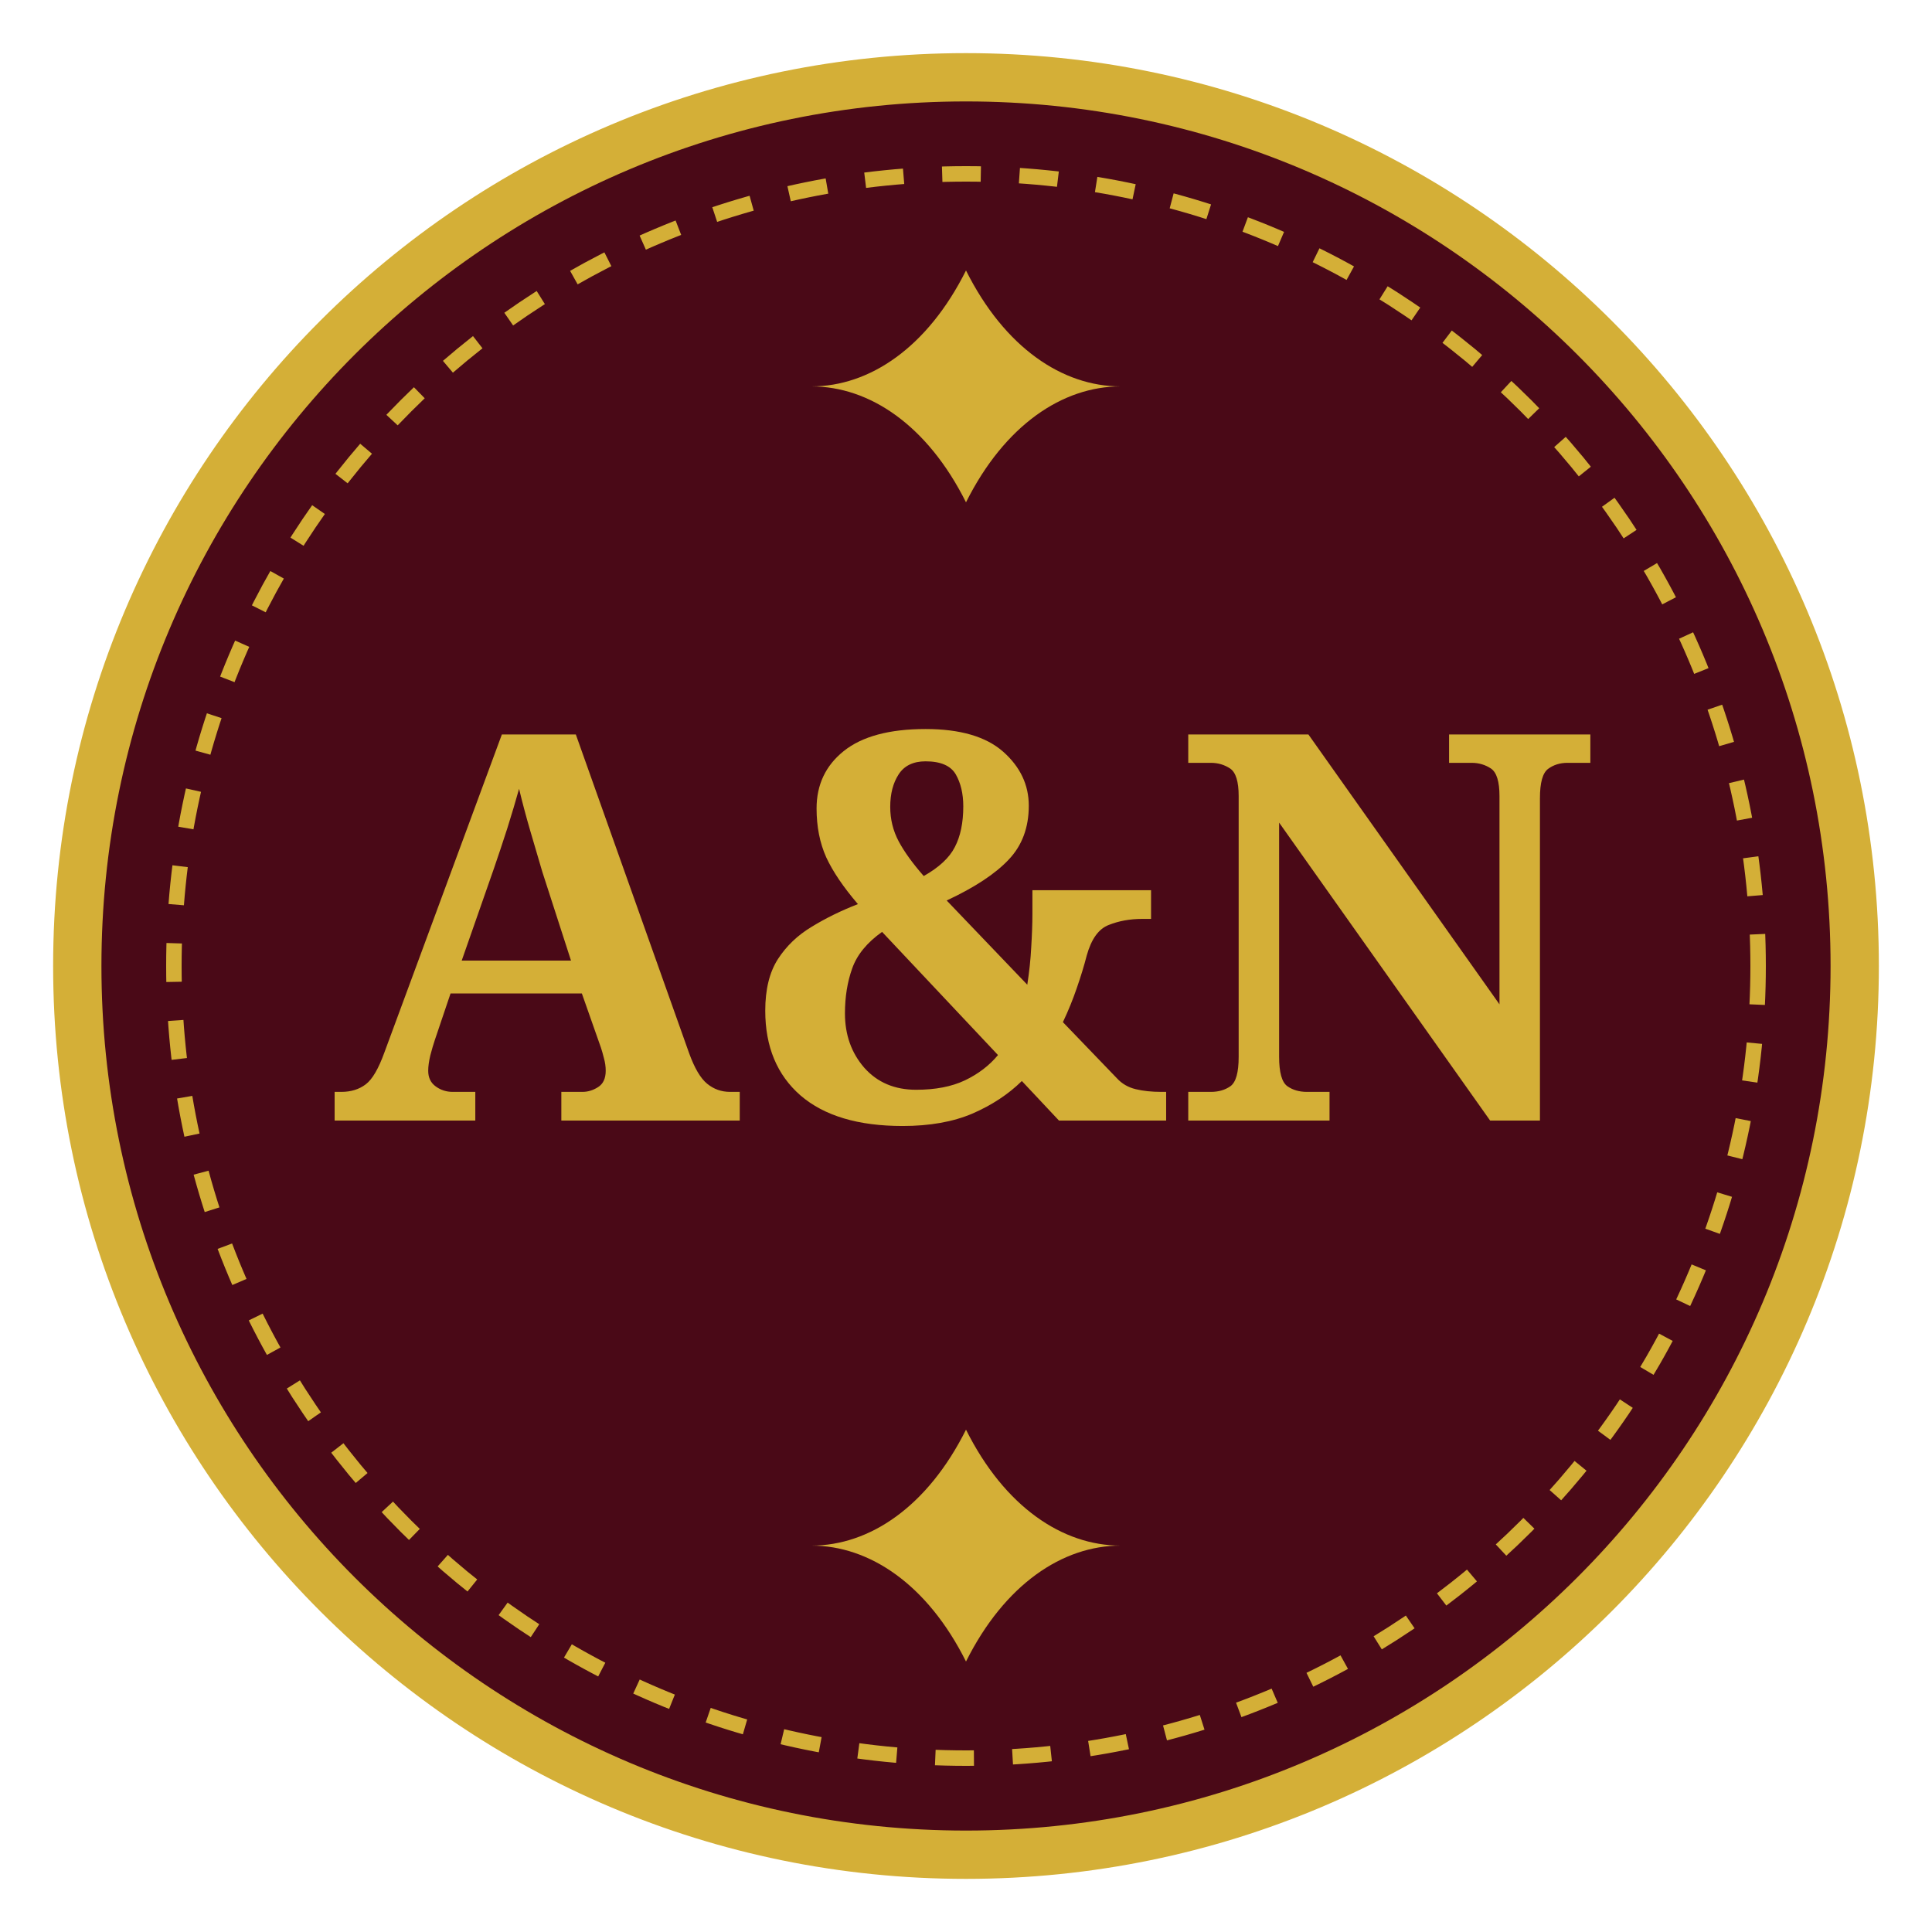
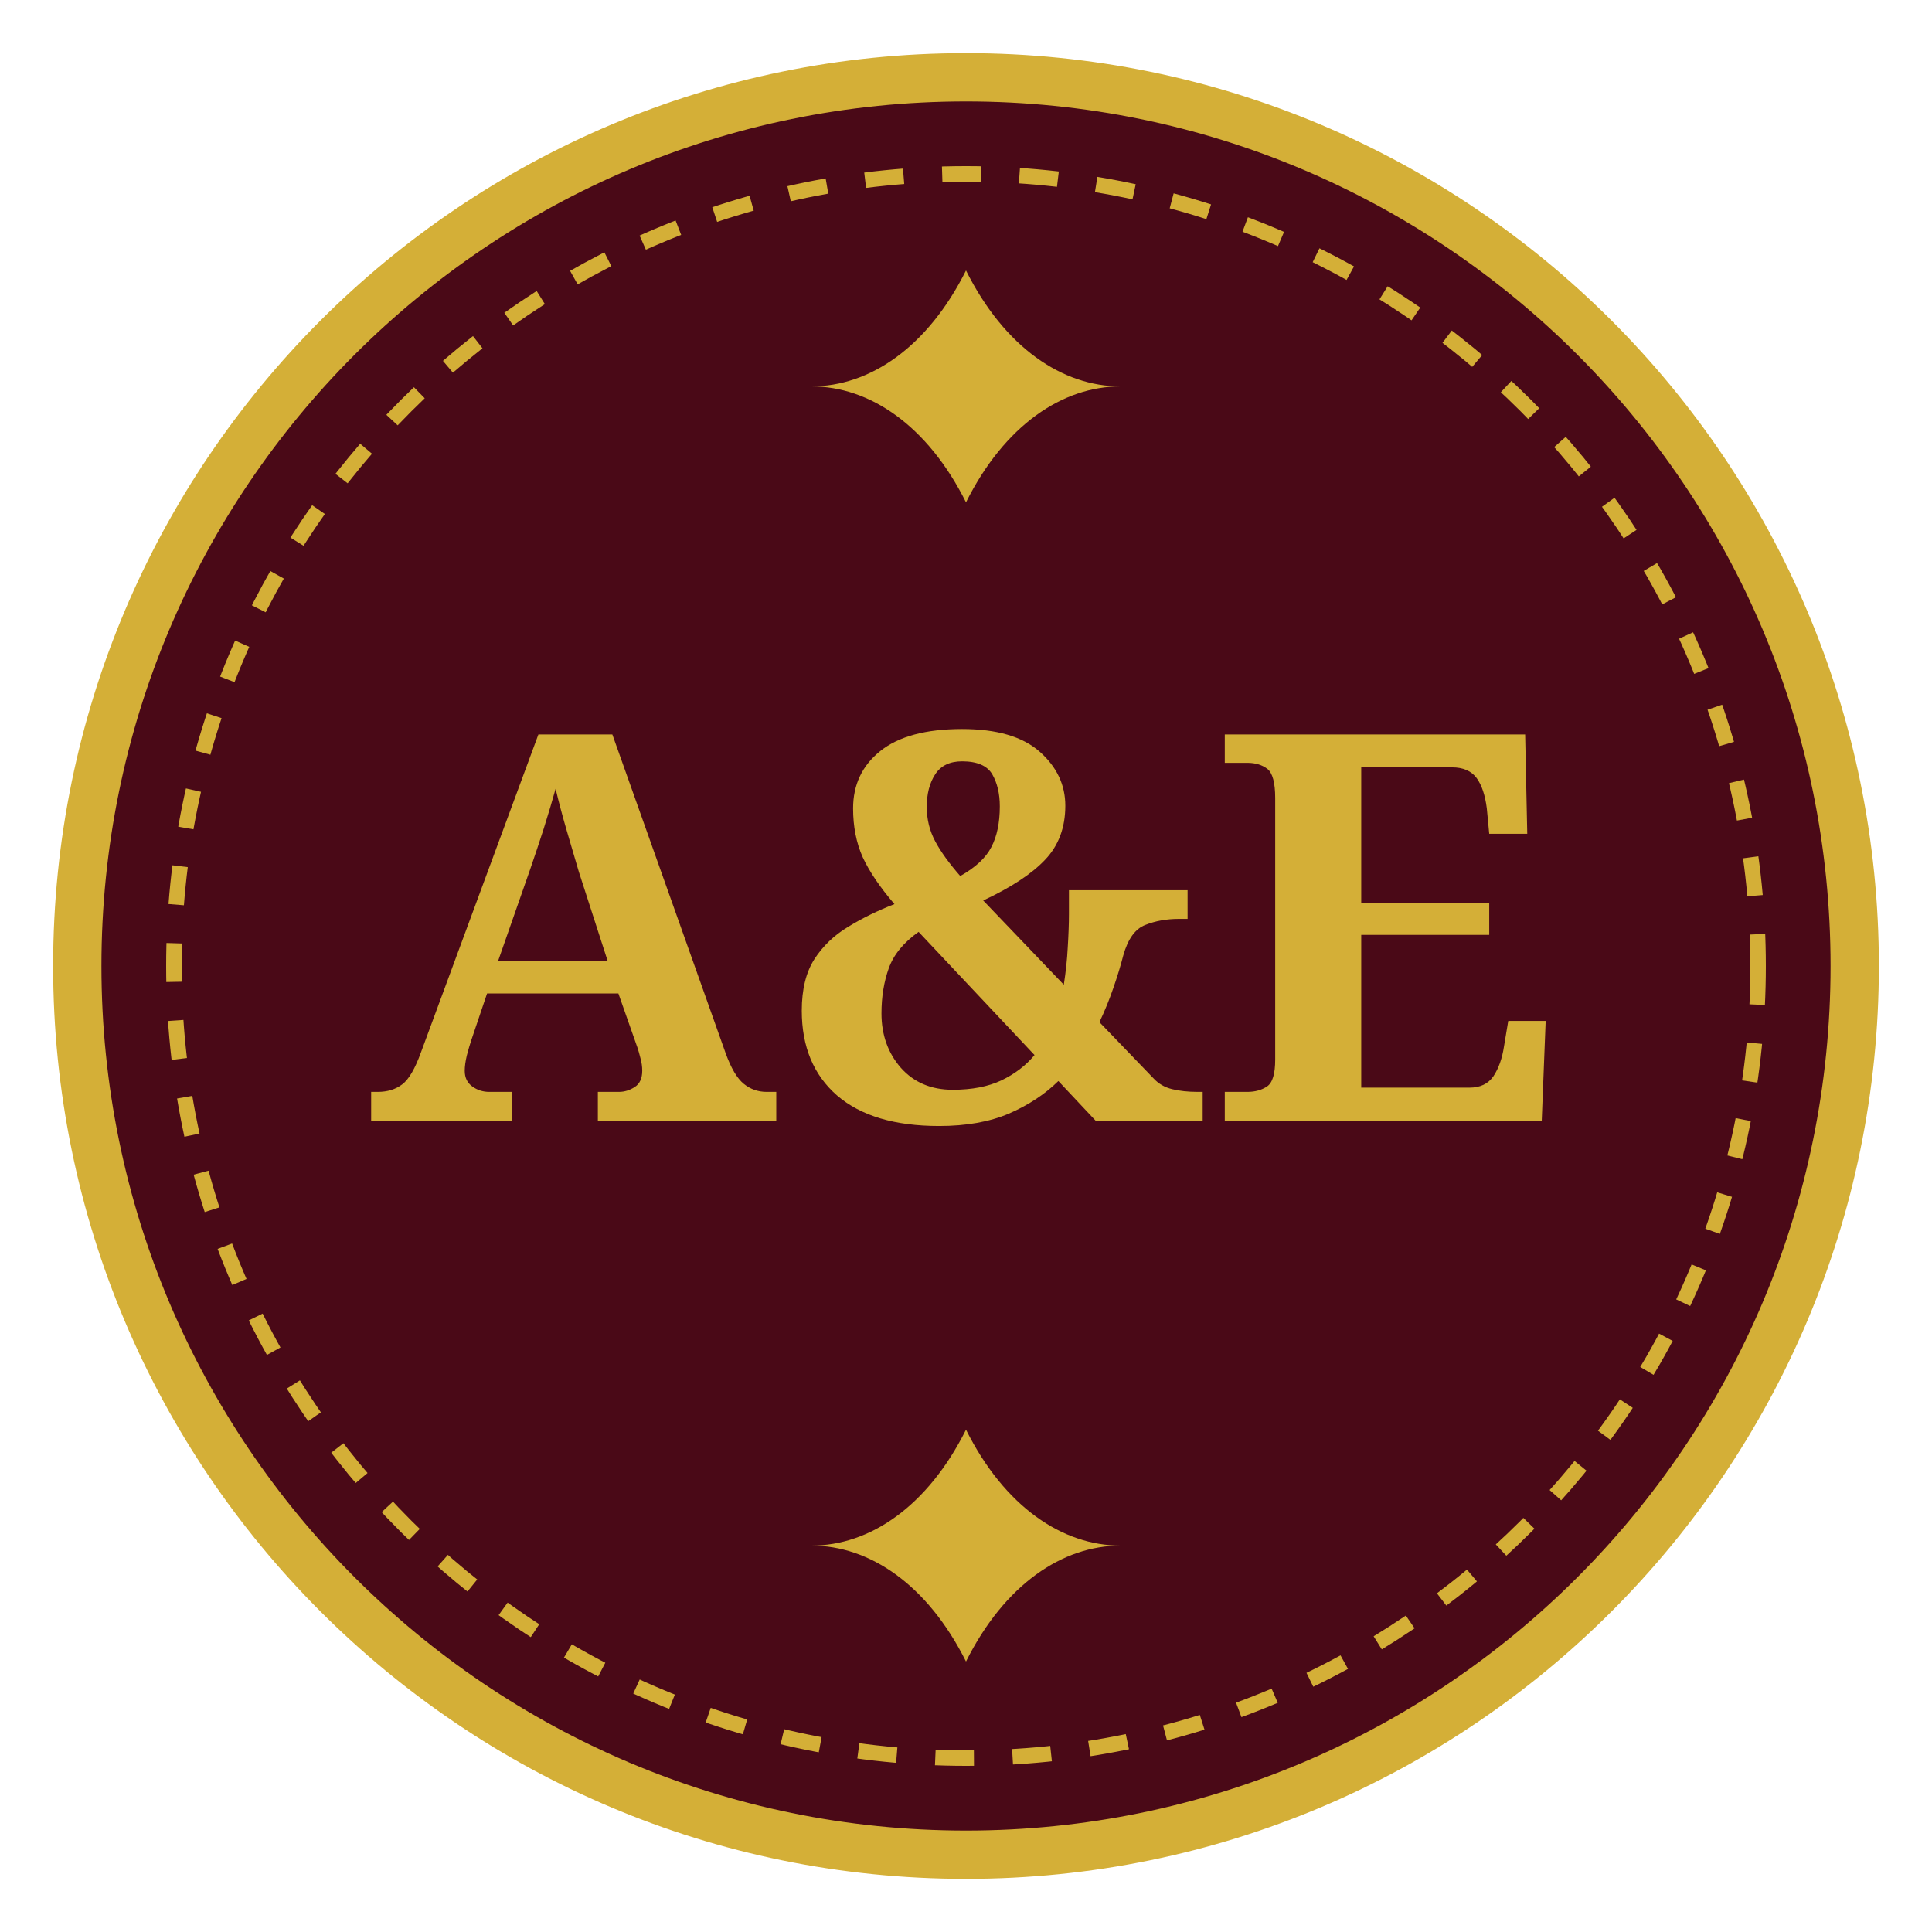
<svg xmlns="http://www.w3.org/2000/svg" viewBox="0 0 100 100" width="100" height="100">
  <circle cx="50" cy="50" r="46" fill="#4A0917" stroke="#D4AF37" stroke-width="2.5" />
  <circle cx="50" cy="50" r="41" fill="none" stroke="#D4AF37" stroke-width="0.8" stroke-dasharray="2 2" />
-   <text x="50" y="58" font-family="'Cinzel', 'Playfair Display', serif" font-size="28" font-weight="bold" fill="#D4AF37" text-anchor="middle">A&amp;N</text>
+   <text x="50" y="58" font-family="'Cinzel', 'Playfair Display', serif" font-size="28" font-weight="bold" fill="#D4AF37" text-anchor="middle">A&amp;E</text>
  <path d="M50 14 C48 18 45 20 42 20 C45 20 48 22 50 26 C52 22 55 20 58 20 C55 20 52 18 50 14 Z" fill="#D4AF37" />
  <path d="M50 86 C48 82 45 80 42 80 C45 80 48 78 50 74 C52 78 55 80 58 80 C55 80 52 82 50 86 Z" fill="#D4AF37" />
</svg>
